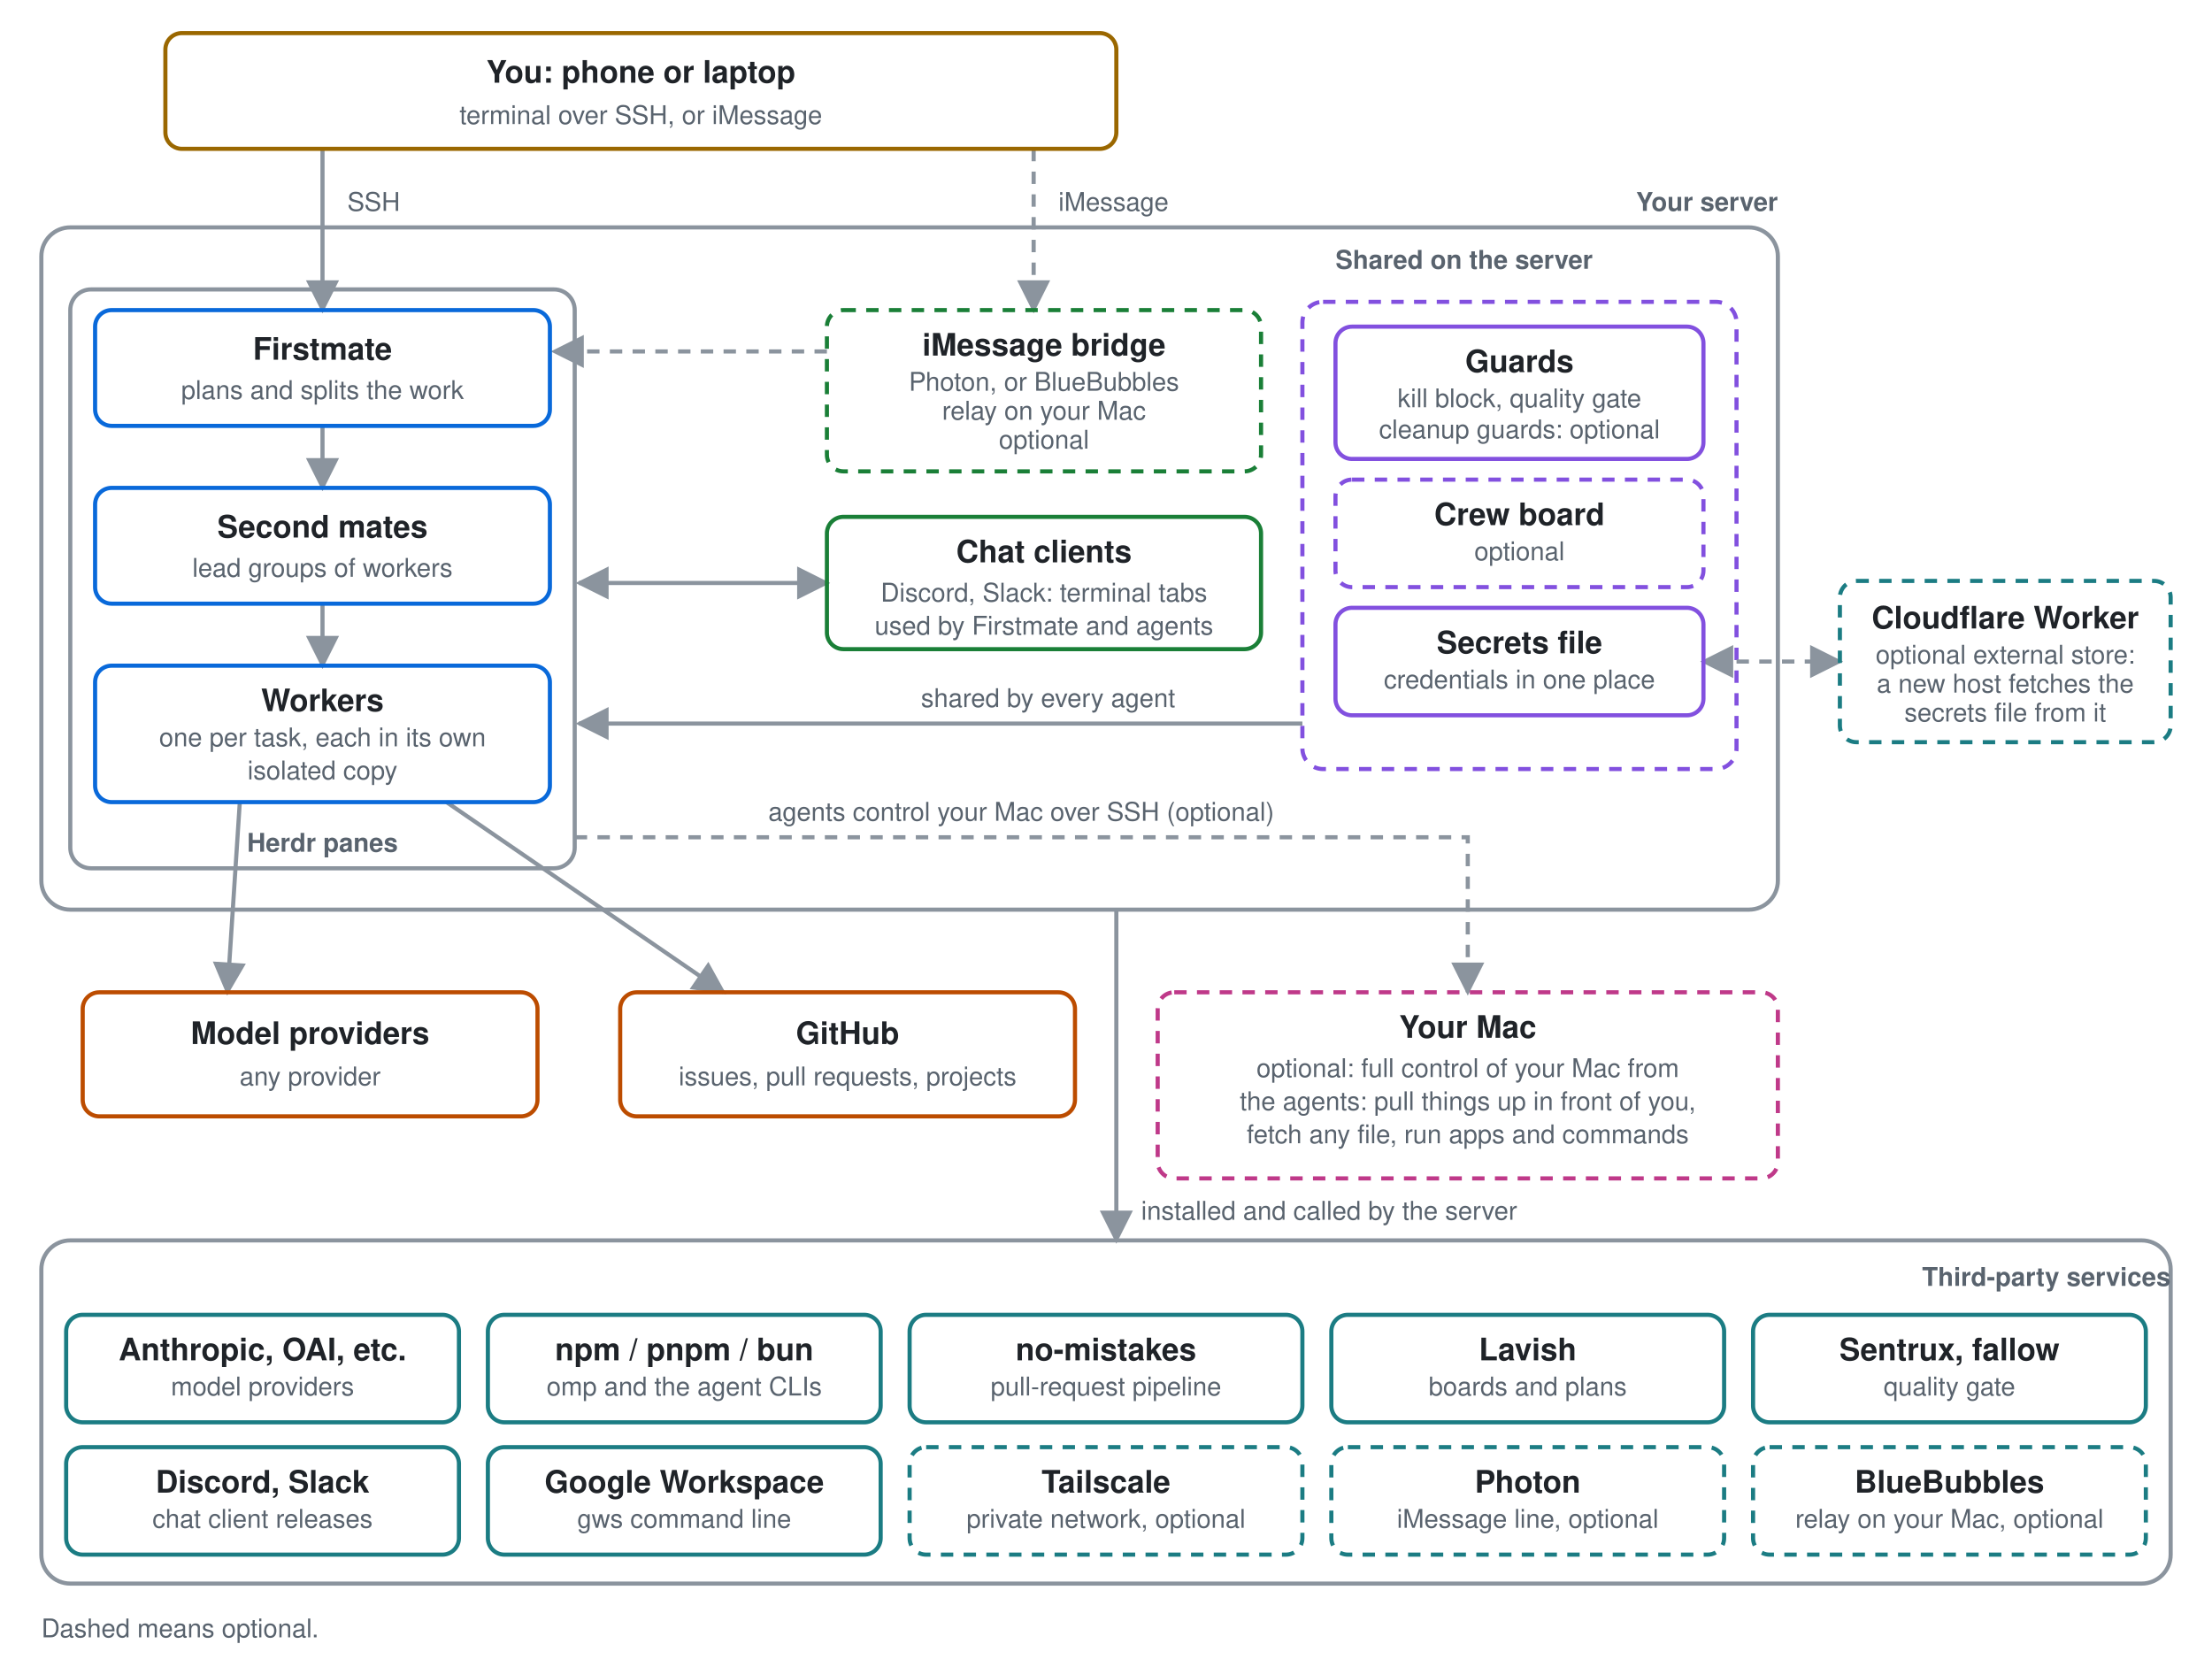
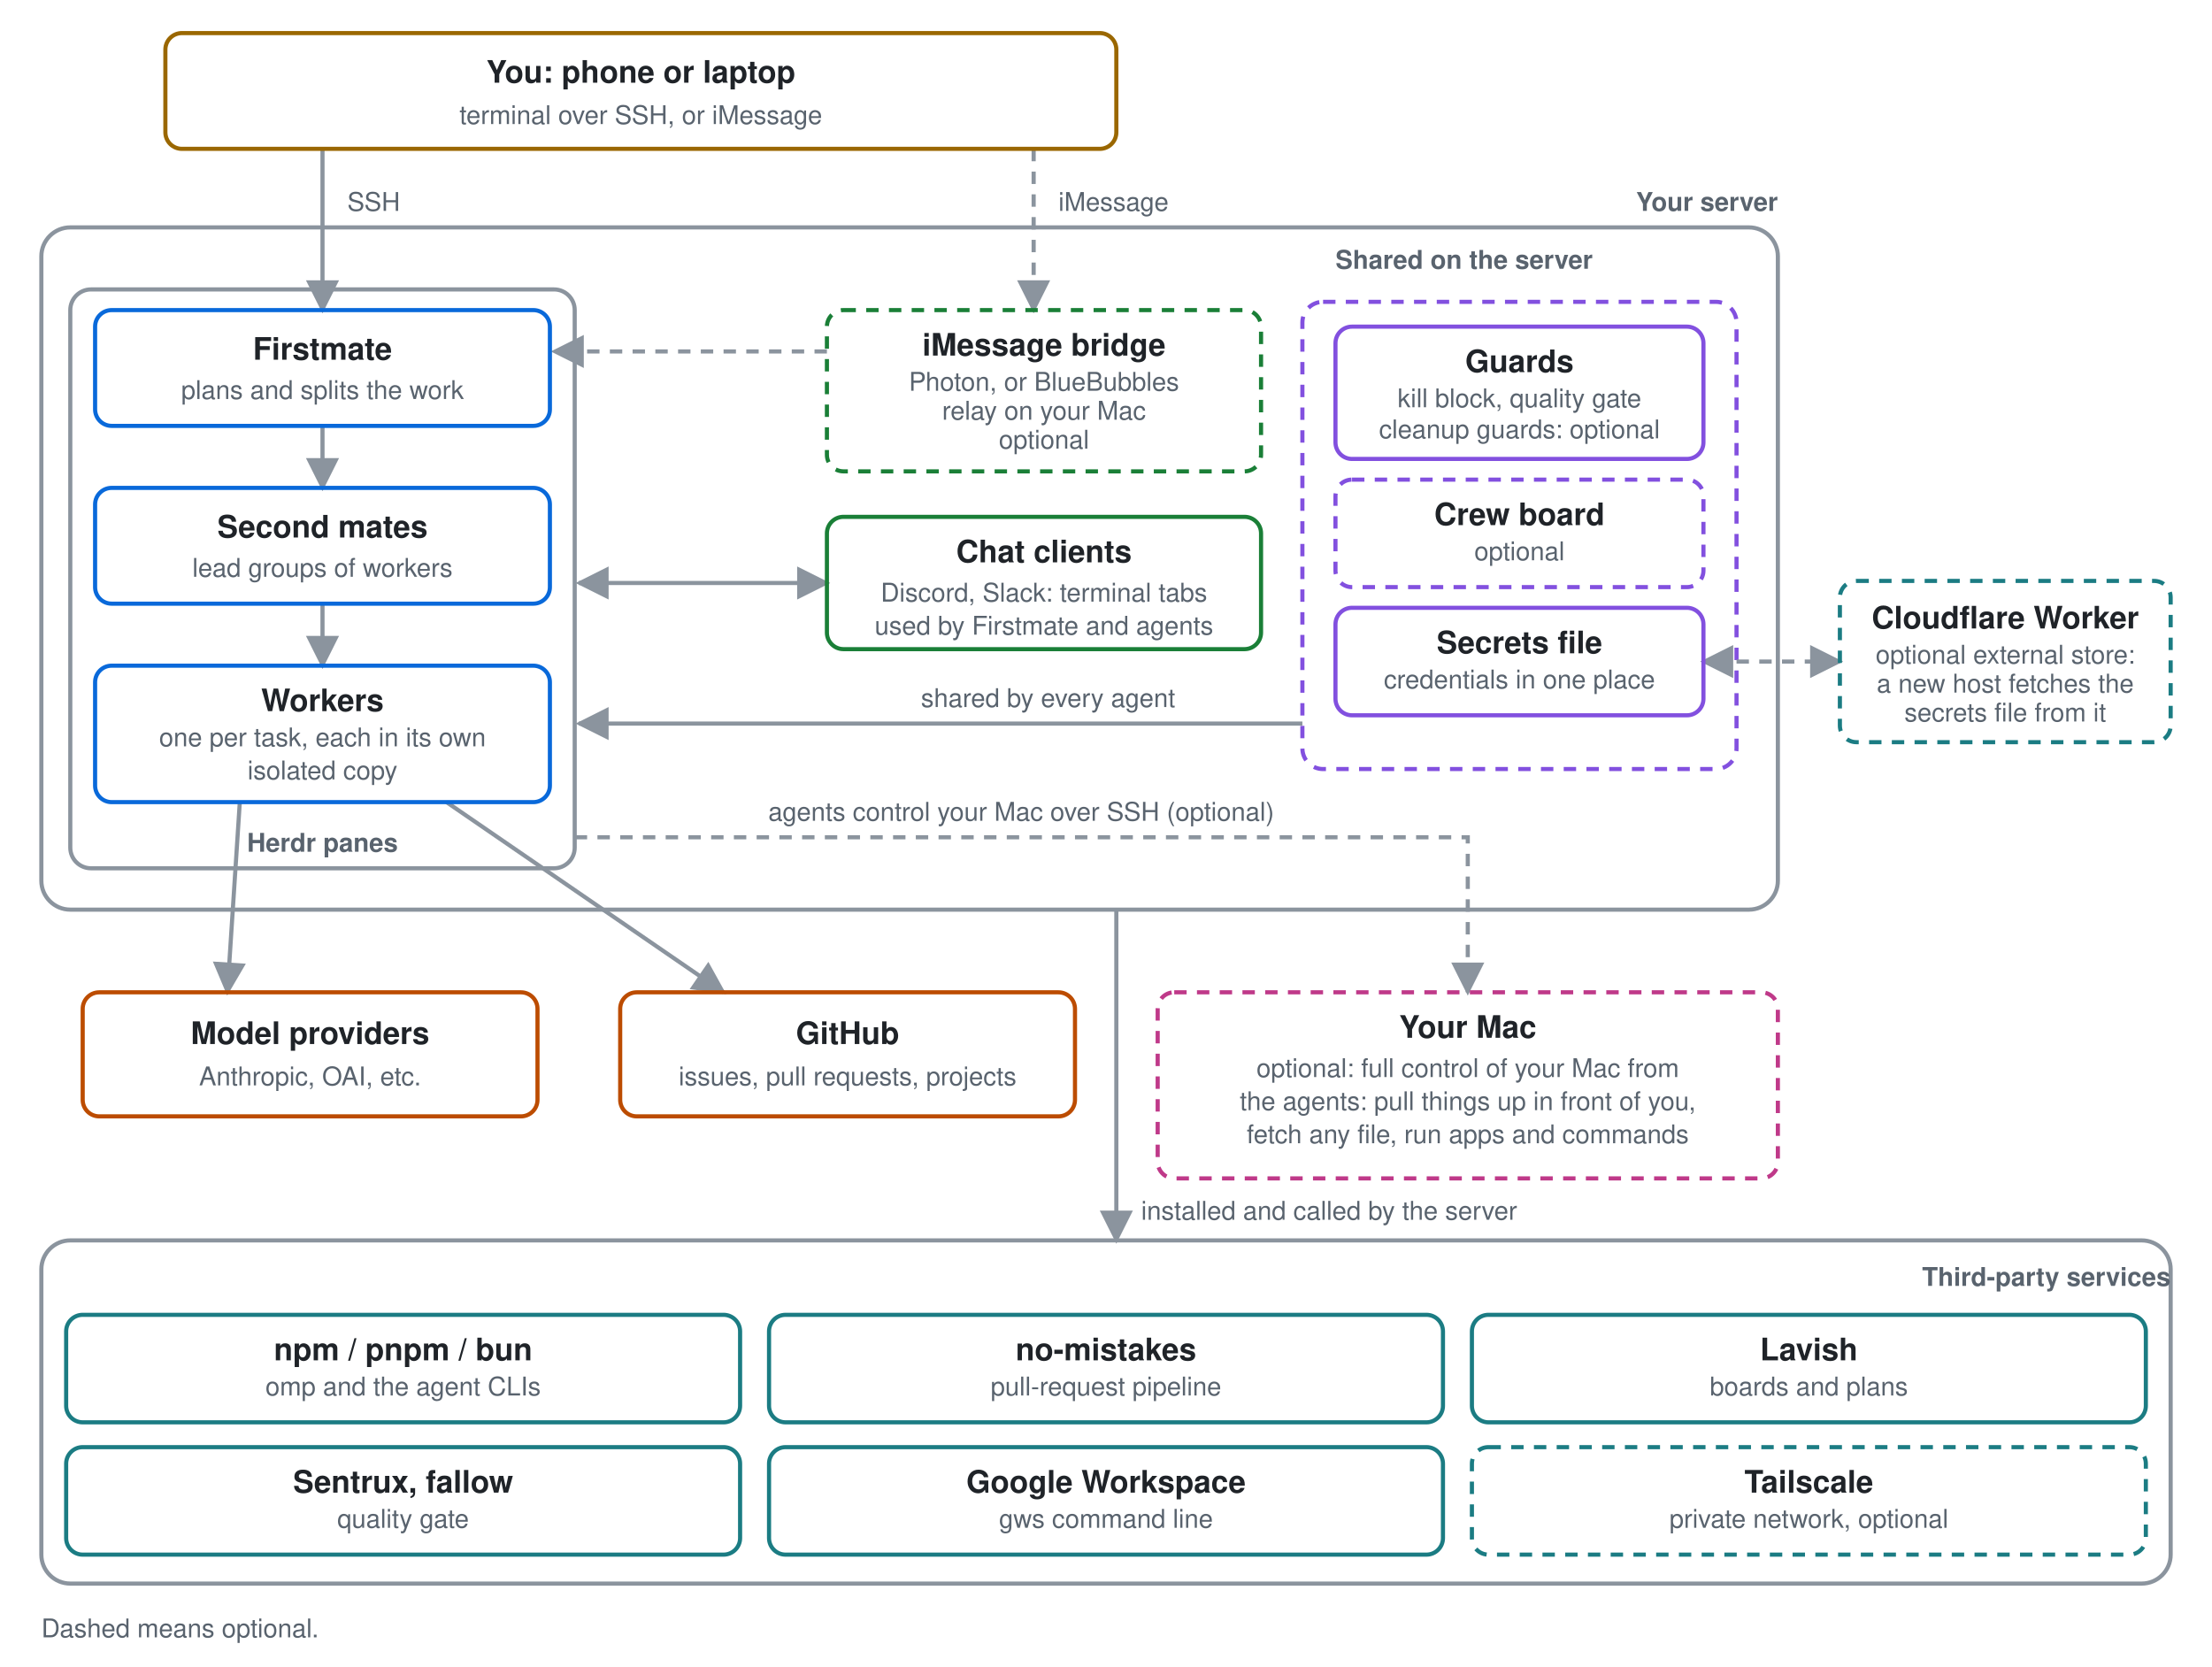
<svg xmlns="http://www.w3.org/2000/svg" viewBox="0 0 1070 806" width="1070" height="806" role="img" aria-labelledby="t d" font-family="-apple-system, 'Segoe UI', Helvetica, Arial, sans-serif">
  <defs>
    <marker id="a" viewBox="0 0 10 10" refX="9" refY="5" markerWidth="8" markerHeight="8" orient="auto-start-reverse">
      <path d="M0 0L10 5L0 10z" fill="#8b949e" />
    </marker>
  </defs>
  <g stroke="#8b949e" stroke-width="2" fill="none">
    <rect x="20" y="110" width="840" height="330" rx="14" />
    <rect x="630" y="146" width="210" height="226" rx="10" stroke="#8250df" stroke-dasharray="6 5" />
    <path d="M156 72V150" marker-end="url(#a)" />
    <path d="M500 72V150" stroke-dasharray="6 5" marker-end="url(#a)" />
    <path d="M400 170H268" stroke-dasharray="6 5" marker-end="url(#a)" />
    <path d="M400 282H280" marker-start="url(#a)" marker-end="url(#a)" />
    <path d="M156 206V236" marker-end="url(#a)" />
    <path d="M156 292V322" marker-end="url(#a)" />
    <path d="M116 388L110 480" marker-end="url(#a)" />
    <path d="M216 388L350 480" marker-end="url(#a)" />
    <path d="M278 405H710V480" stroke-dasharray="6 5" marker-end="url(#a)" />
    <path d="M630 350H280" marker-end="url(#a)" />
    <path d="M540 440V600" marker-end="url(#a)" />
    <path d="M890 320H824" stroke-dasharray="6 5" marker-start="url(#a)" marker-end="url(#a)" />
    <rect x="890" y="281" width="160" height="78" rx="8" stroke="#1b7c83" stroke-dasharray="6 5" />
    <rect x="20" y="600" width="1030" height="166" rx="14" />
-     <rect x="32" y="636" width="190" height="52" rx="8" stroke="#1b7c83" />
-     <rect x="236" y="636" width="190" height="52" rx="8" stroke="#1b7c83" />
-     <rect x="440" y="636" width="190" height="52" rx="8" stroke="#1b7c83" />
-     <rect x="644" y="636" width="190" height="52" rx="8" stroke="#1b7c83" />
-     <rect x="848" y="636" width="190" height="52" rx="8" stroke="#1b7c83" />
-     <rect x="32" y="700" width="190" height="52" rx="8" stroke="#1b7c83" />
-     <rect x="236" y="700" width="190" height="52" rx="8" stroke="#1b7c83" />
-     <rect x="440" y="700" width="190" height="52" rx="8" stroke="#1b7c83" stroke-dasharray="6 5" />
-     <rect x="644" y="700" width="190" height="52" rx="8" stroke="#1b7c83" stroke-dasharray="6 5" />
-     <rect x="848" y="700" width="190" height="52" rx="8" stroke="#1b7c83" stroke-dasharray="6 5" />
+     <rect x="32" y="636" width="326" height="52" rx="8" stroke="#1b7c83" />
+     <rect x="372" y="636" width="326" height="52" rx="8" stroke="#1b7c83" />
+     <rect x="712" y="636" width="326" height="52" rx="8" stroke="#1b7c83" />
+     <rect x="32" y="700" width="326" height="52" rx="8" stroke="#1b7c83" />
+     <rect x="372" y="700" width="326" height="52" rx="8" stroke="#1b7c83" />
+     <rect x="712" y="700" width="326" height="52" rx="8" stroke="#1b7c83" stroke-dasharray="6 5" />
    <rect x="34" y="140" width="244" height="280" rx="10" />
    <rect x="80" y="16" width="460" height="56" rx="8" stroke="#9a6700" />
    <rect x="46" y="150" width="220" height="56" rx="8" stroke="#0969da" />
    <rect x="46" y="236" width="220" height="56" rx="8" stroke="#0969da" />
    <rect x="46" y="322" width="220" height="66" rx="8" stroke="#0969da" />
    <rect x="400" y="150" width="210" height="78" rx="8" stroke="#1a7f37" stroke-dasharray="6 5" />
    <rect x="400" y="250" width="210" height="64" rx="8" stroke="#1a7f37" />
    <rect x="40" y="480" width="220" height="60" rx="8" stroke="#bc4c00" />
    <rect x="300" y="480" width="220" height="60" rx="8" stroke="#bc4c00" />
    <rect x="646" y="158" width="178" height="64" rx="8" stroke="#8250df" />
    <rect x="646" y="232" width="178" height="52" rx="8" stroke="#8250df" stroke-dasharray="6 5" />
    <rect x="646" y="294" width="178" height="52" rx="8" stroke="#8250df" />
    <rect x="560" y="480" width="300" height="90" rx="8" stroke="#bf3989" stroke-dasharray="6 5" />
  </g>
  <g fill="#1f2328" font-size="15" font-weight="600" text-anchor="middle">
    <text x="310" y="40">You: phone or laptop</text>
    <text x="156" y="174">Firstmate</text>
    <text x="156" y="260">Second mates</text>
    <text x="156" y="344">Workers</text>
    <text x="505" y="172">iMessage bridge</text>
    <text x="505" y="272">Chat clients</text>
    <text x="150" y="505">Model providers</text>
    <text x="410" y="505">GitHub</text>
    <text x="735" y="180">Guards</text>
    <text x="735" y="254">Crew board</text>
    <text x="735" y="316">Secrets file</text>
    <text x="710" y="502">Your Mac</text>
    <text x="970" y="304">Cloudflare Worker</text>
-     <text x="127" y="658">Anthropic, OAI, etc.</text>
-     <text x="331" y="658">npm / pnpm / bun</text>
+     <text x="195" y="658">npm / pnpm / bun</text>
    <text x="535" y="658">no-mistakes</text>
-     <text x="739" y="658">Lavish</text>
-     <text x="943" y="658">Sentrux, fallow</text>
-     <text x="127" y="722">Discord, Slack</text>
-     <text x="331" y="722">Google Workspace</text>
-     <text x="535" y="722">Tailscale</text>
-     <text x="739" y="722">Photon</text>
-     <text x="943" y="722">BlueBubbles</text>
+     <text x="875" y="658">Lavish</text>
+     <text x="195" y="722">Sentrux, fallow</text>
+     <text x="535" y="722">Google Workspace</text>
+     <text x="875" y="722">Tailscale</text>
  </g>
  <g fill="#59636e" font-size="12.5" text-anchor="middle">
    <text x="310" y="60">terminal over SSH, or iMessage</text>
    <text x="156" y="193">plans and splits the work</text>
    <text x="156" y="279">lead groups of workers</text>
    <text x="156" y="361">one per task, each in its own</text>
    <text x="156" y="377">isolated copy</text>
    <text x="505" y="189">Photon, or BlueBubbles</text>
    <text x="505" y="203">relay on your Mac</text>
    <text x="505" y="217">optional</text>
    <text x="505" y="291">Discord, Slack: terminal tabs</text>
    <text x="505" y="307">used by Firstmate and agents</text>
-     <text x="150" y="525">any provider</text>
+     <text x="150" y="525">Anthropic, OAI, etc.</text>
    <text x="410" y="525">issues, pull requests, projects</text>
    <text x="735" y="197">kill block, quality gate</text>
    <text x="735" y="212">cleanup guards: optional</text>
    <text x="735" y="271">optional</text>
    <text x="735" y="333">credentials in one place</text>
    <text x="710" y="521">optional: full control of your Mac from</text>
    <text x="710" y="537">the agents: pull things up in front of you,</text>
    <text x="710" y="553">fetch any file, run apps and commands</text>
    <text x="970" y="321">optional external store:</text>
    <text x="970" y="335">a new host fetches the</text>
    <text x="970" y="349">secrets file from it</text>
-     <text x="127" y="675">model providers</text>
-     <text x="331" y="675">omp and the agent CLIs</text>
+     <text x="195" y="675">omp and the agent CLIs</text>
    <text x="535" y="675">pull-request pipeline</text>
-     <text x="739" y="675">boards and plans</text>
-     <text x="943" y="675">quality gate</text>
-     <text x="127" y="739">chat client releases</text>
-     <text x="331" y="739">gws command line</text>
-     <text x="535" y="739">private network, optional</text>
-     <text x="739" y="739">iMessage line, optional</text>
-     <text x="943" y="739">relay on your Mac, optional</text>
+     <text x="875" y="675">boards and plans</text>
+     <text x="195" y="739">quality gate</text>
+     <text x="535" y="739">gws command line</text>
+     <text x="875" y="739">private network, optional</text>
  </g>
  <g fill="#59636e" font-size="12.5">
    <text x="860" y="102" font-weight="600" text-anchor="end">Your server</text>
    <text x="646" y="130" font-weight="600">Shared on the server</text>
    <text x="156" y="412" text-anchor="middle" font-weight="600">Herdr panes</text>
    <text x="507" y="342" text-anchor="middle">shared by every agent</text>
    <text x="494" y="397" text-anchor="middle">agents control your Mac over SSH (optional)</text>
    <text x="1050" y="622" text-anchor="end" font-weight="600">Third-party services</text>
    <text x="552" y="590" text-anchor="start">installed and called by the server</text>
    <text x="168" y="102" text-anchor="start">SSH</text>
    <text x="512" y="102" text-anchor="start">iMessage</text>
  </g>
  <text x="20" y="792" fill="#59636e" font-size="12.5">Dashed means optional.</text>
</svg>
